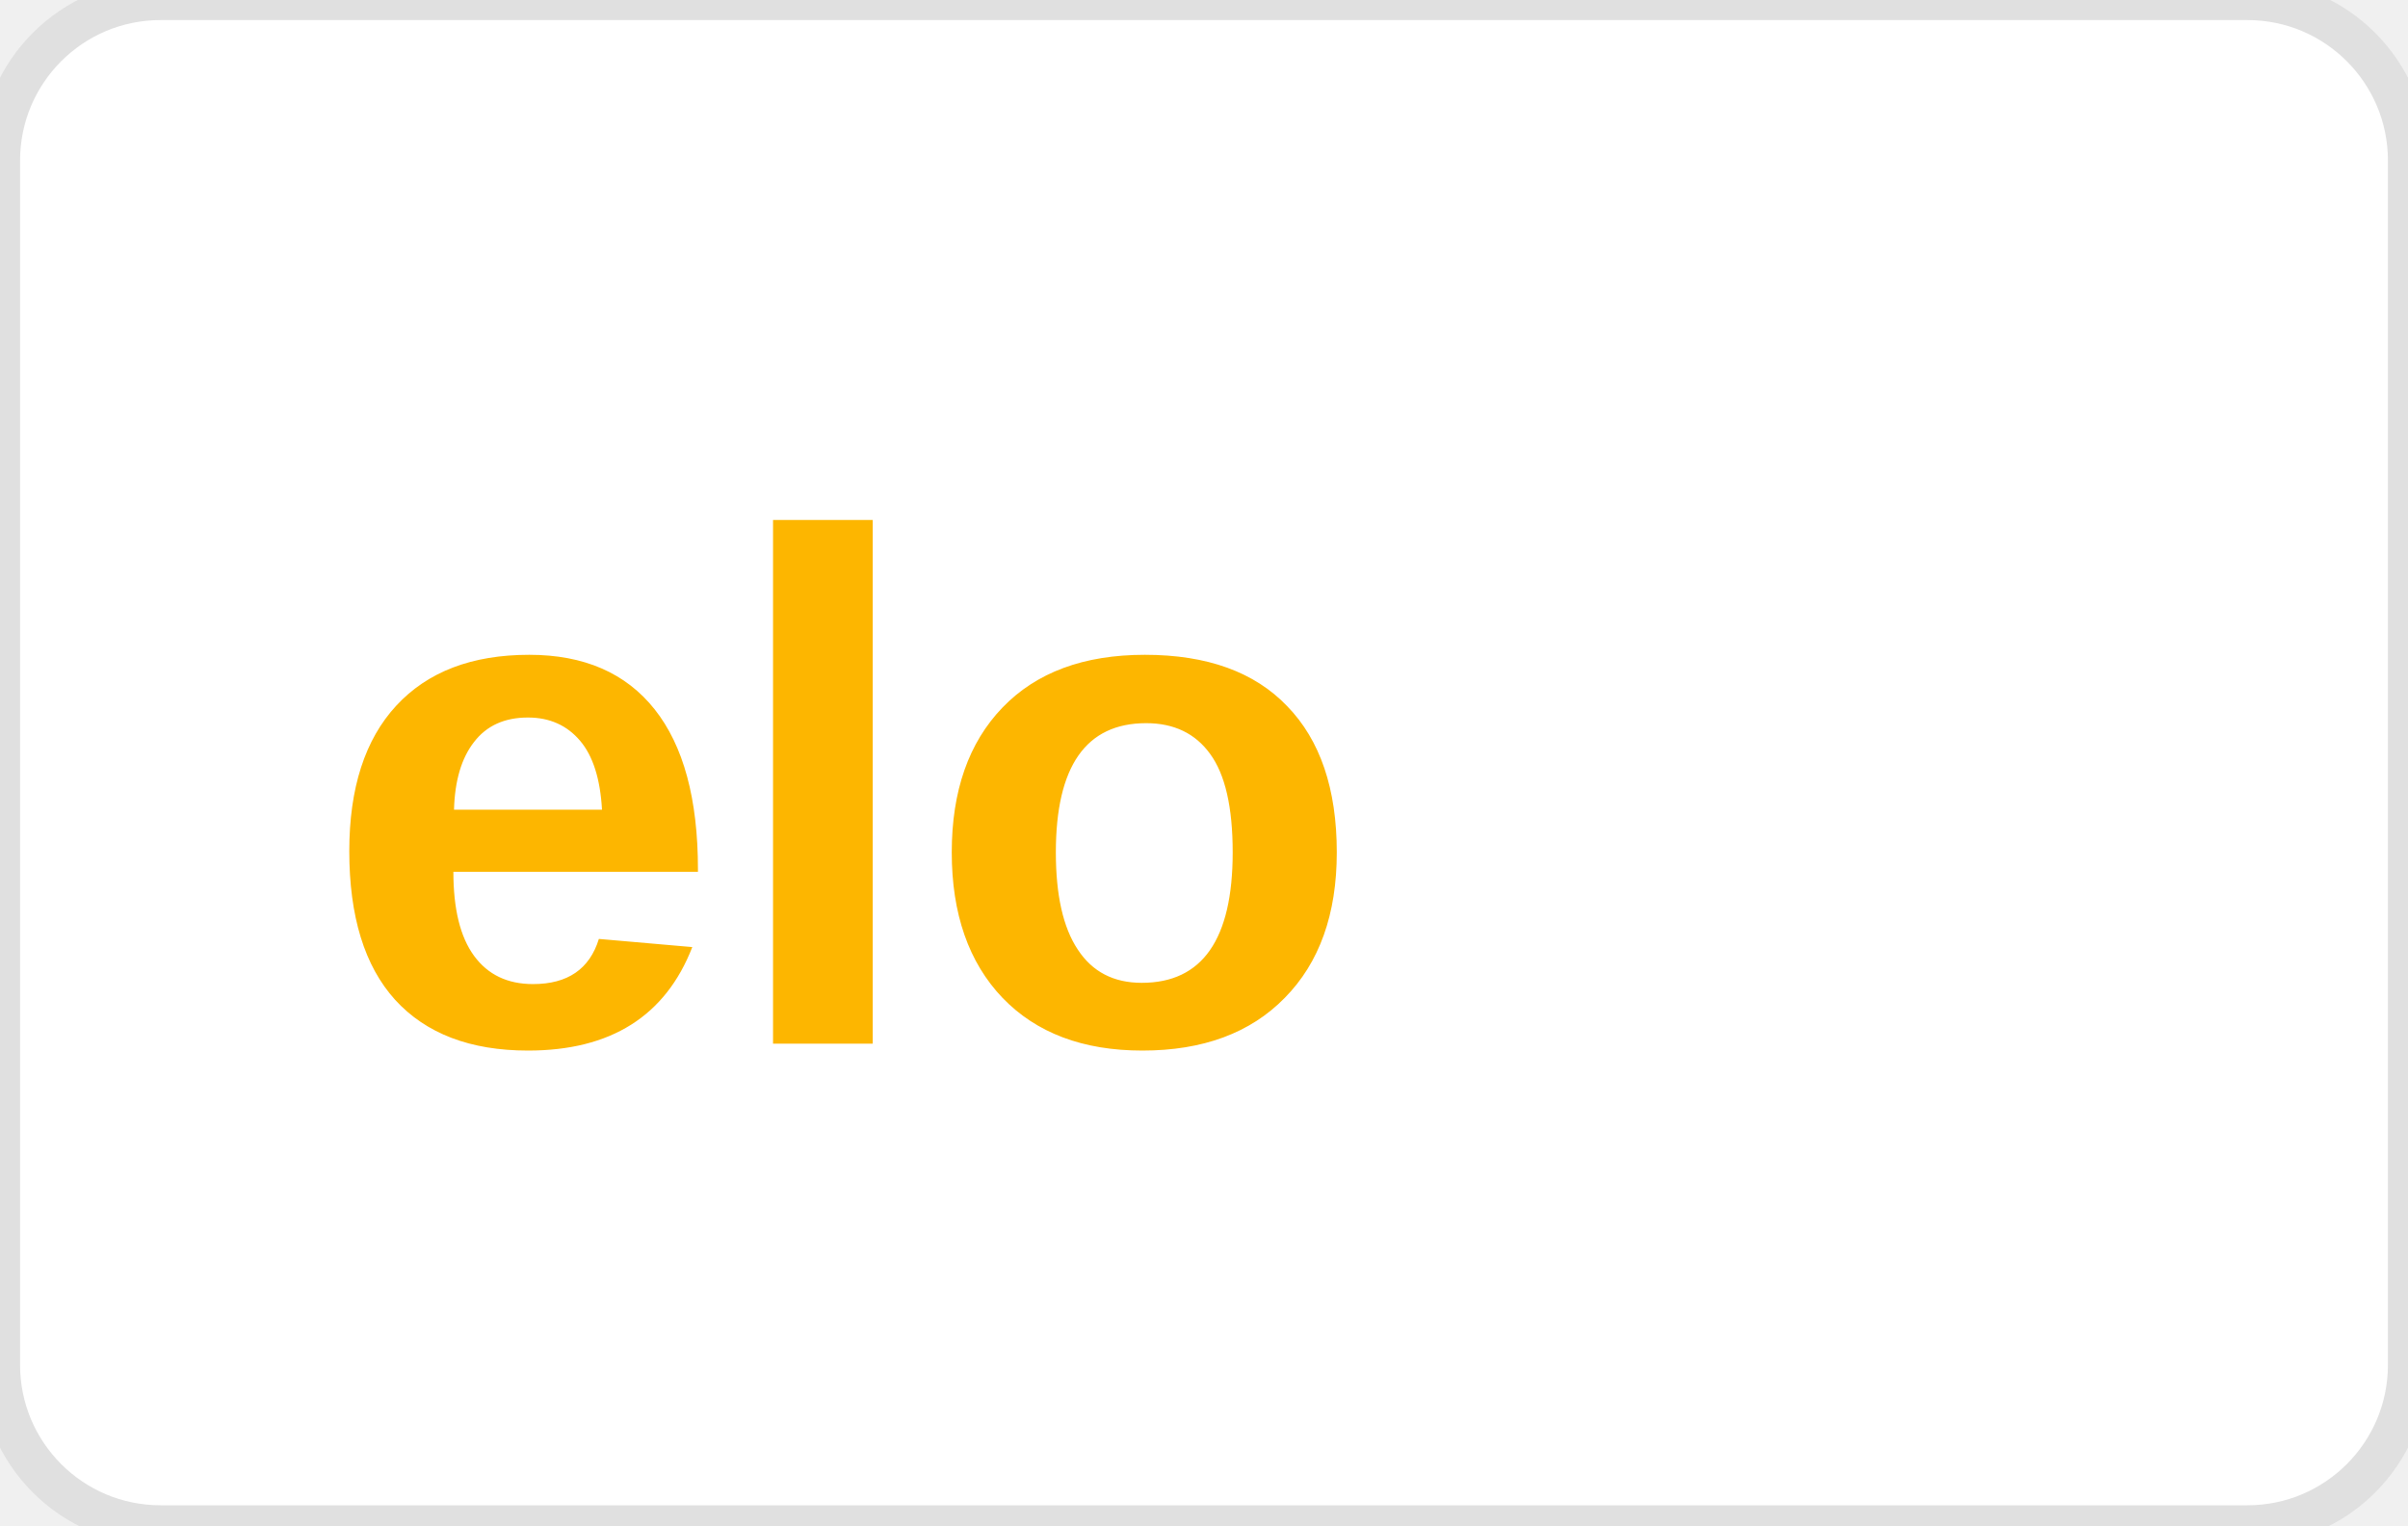
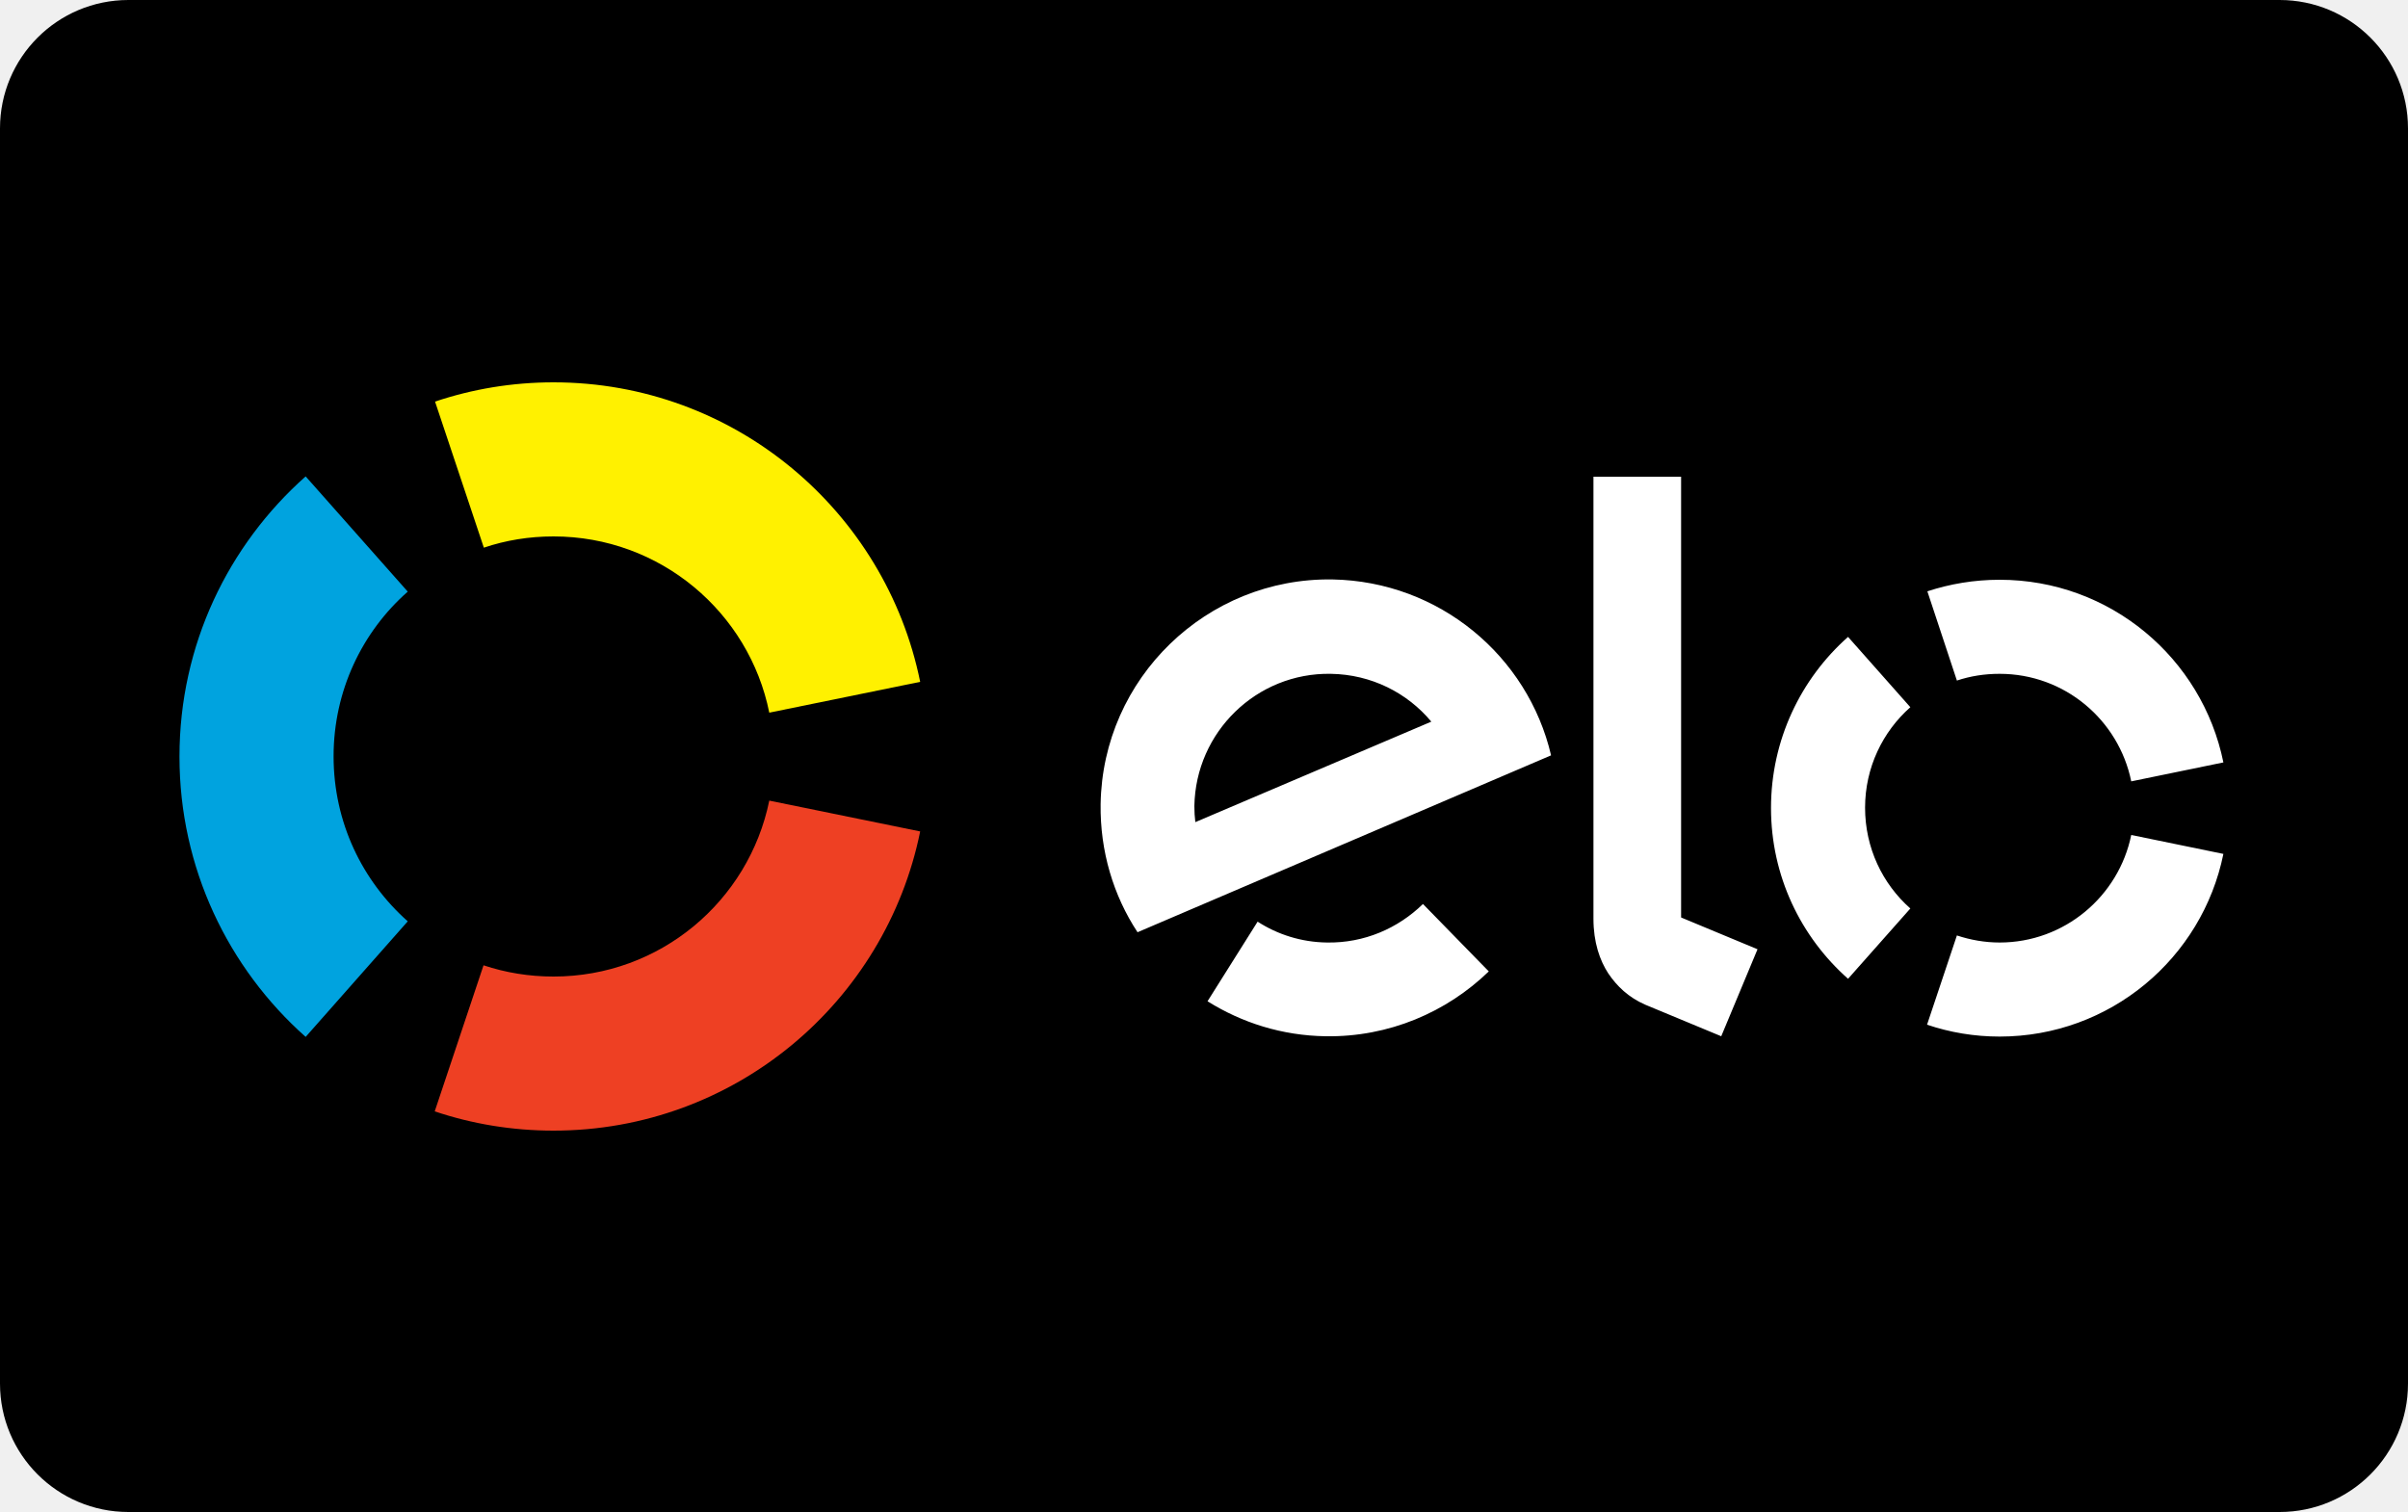
- <svg xmlns="http://www.w3.org/2000/svg" viewBox="0 0 60 38" width="60" height="38">
-   <rect width="60" height="38" rx="4" fill="#fff" stroke="#e0e0e0" stroke-width="1" />
-   <text x="8" y="26" font-family="Arial Black,Arial,sans-serif" font-weight="900" font-size="18" fill="#FDB600">elo</text>
+ <svg xmlns="http://www.w3.org/2000/svg" width="750" height="471" viewBox="0 0 750 471">
+   <g fill-rule="nonzero" fill="none">
+     <path d="M40 0h670c22.1 0 40 17.9 40 40v391c0 22.1-17.9 40-40 40H40c-22.1 0-40-17.9-40-40V40C0 17.9 17.9 0 40 0z" fill="#000" />
+     <path d="M150.7 170.6c6.8-2.3 14.1-3.5 21.7-3.5 33.2 0 60.9 23.6 67.2 54.9l47-9.6c-10.8-53.2-57.8-93.3-114.2-93.3-12.9 0-25.3 2.1-36.9 6l15.2 45.5z" fill="#FFF100" />
+     <path d="M95.2 323l31.8-36c-14.2-12.6-23.1-30.9-23.1-51.4 0-20.4 8.9-38.8 23.1-51.3l-31.8-35.9c-24.1 21.4-39.3 52.5-39.3 87.3 0 34.7 15.2 65.9 39.3 87.3z" fill="#00A3DF" />
+     <path d="M239.6 249.4c-6.4 31.3-34 54.8-67.2 54.8-7.6 0-14.9-1.2-21.8-3.5l-15.2 45.5c11.6 3.9 24.1 6 37 6 56.4 0 103.4-40 114.2-93.2l-47-9.6z" fill="#EE4023" />
+     <g fill="#FFF">
+       <path d="M443.2 281.6c-7.8 7.6-18.3 12.2-29.9 12-8-.1-15.4-2.5-21.6-6.5l-15.6 24.8c10.7 6.7 23.2 10.7 36.8 10.9 19.7.3 37.7-7.5 50.8-20.2l-20.5-21zM415 180.5c-39.2-.6-71.6 30.8-72.2 70-.2 14.7 4 28.5 11.5 39.9l128.8-55.1c-7.2-30.9-34.8-54.2-68.1-54.8zm-42.7 75.6c-.2-1.6-.3-3.3-.3-5 .4-23.1 19.4-41.6 42.5-41.2 12.6.2 23.8 5.9 31.3 14.9l-73.5 31.3zm151.3-107.6v137.3l23.8 9.9-11.3 27.1-23.6-9.8c-5.3-2.3-8.9-5.8-11.6-9.8-2.6-4-4.6-9.6-4.6-17V148.5h27.3zM609.5 212c4.2-1.4 8.6-2.1 13.3-2.1 20.3 0 37.1 14.4 41 33.5l28.7-5.9c-6.6-32.5-35.3-56.9-69.7-56.9-7.9 0-15.5 1.3-22.5 3.6l9.2 27.8zm-33.9 92.9L595 283c-8.7-7.7-14.1-18.9-14.1-31.4s5.5-23.7 14.1-31.3l-19.4-21.9c-14.7 13-24 32.1-24 53.3 0 21.2 9.3 40.2 24 53.2zm88.2-44.8c-3.9 19.1-20.8 33.5-41 33.5-4.6 0-9.1-.8-13.3-2.2l-9.3 27.8c7.1 2.4 14.7 3.7 22.6 3.7 34.4 0 63.1-24.4 69.7-56.9l-28.7-5.9z" />
+     </g>
+   </g>
</svg>
